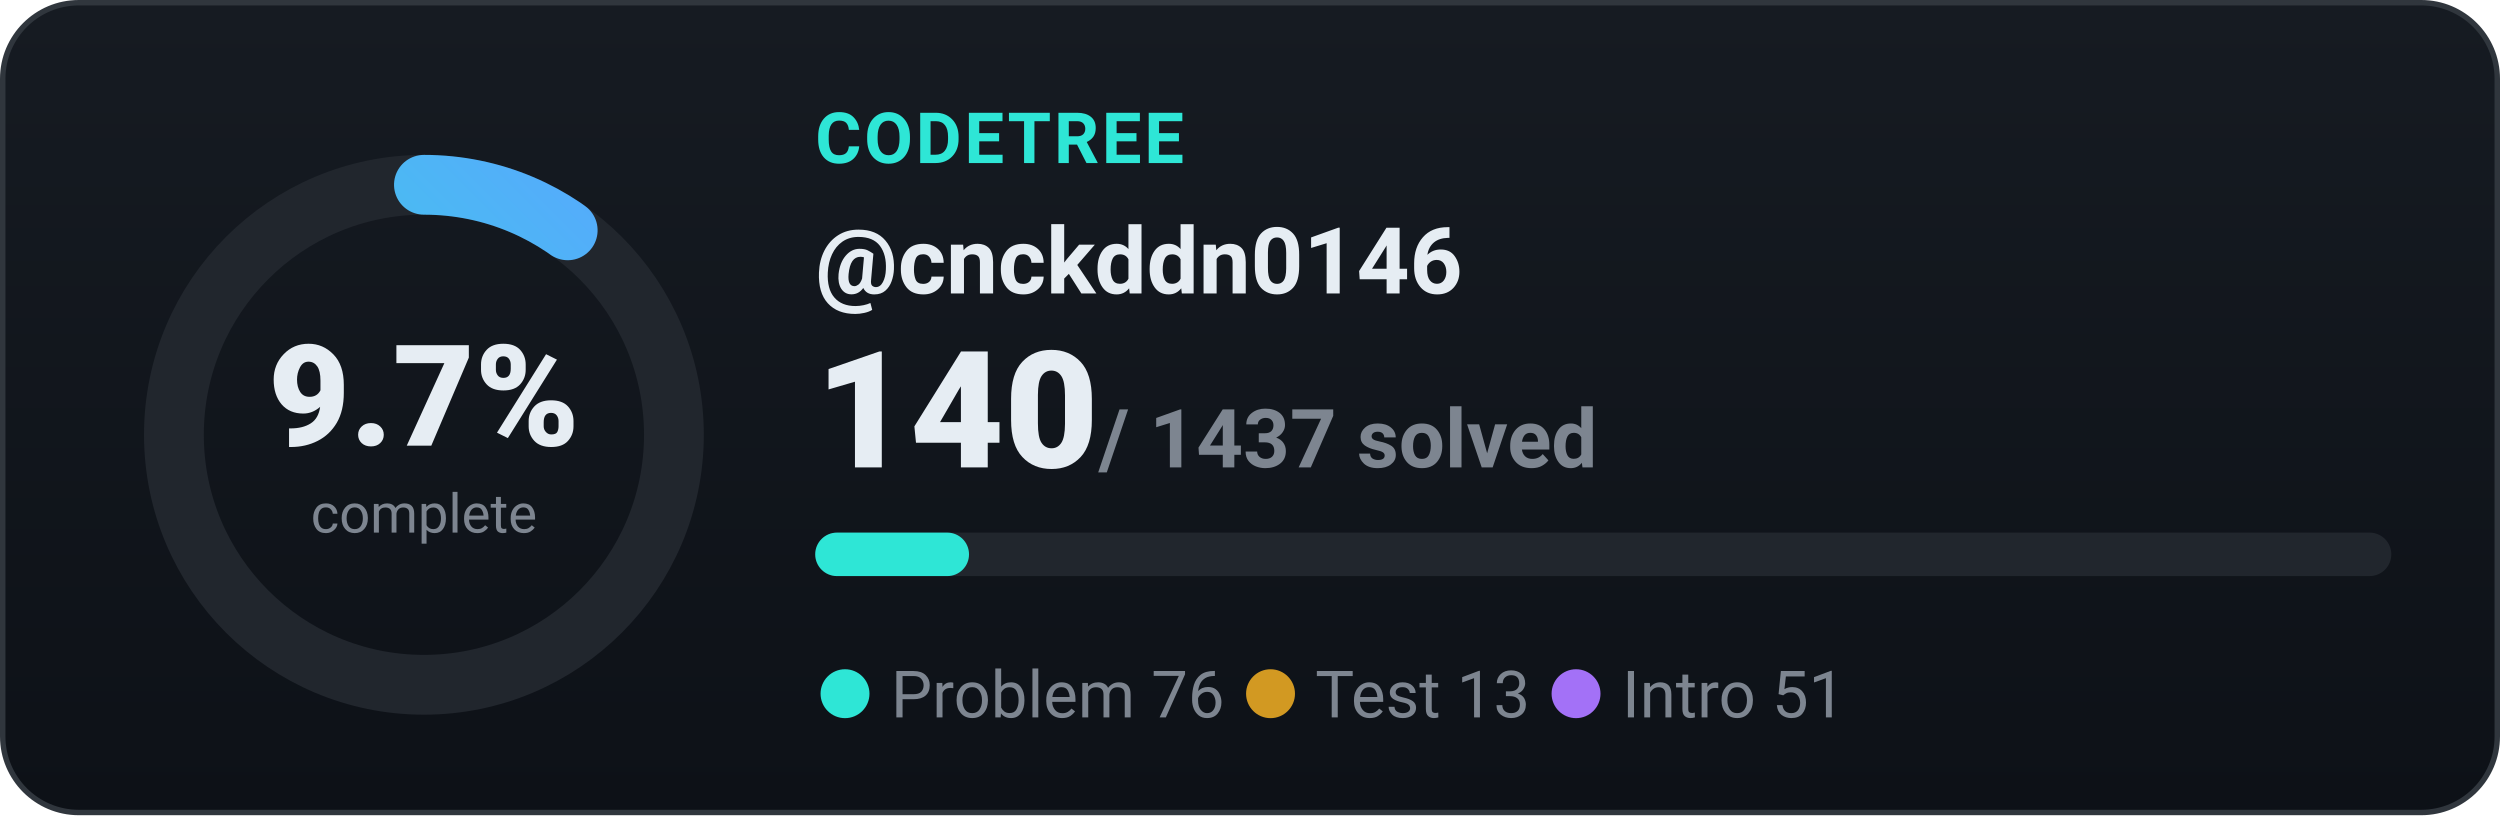
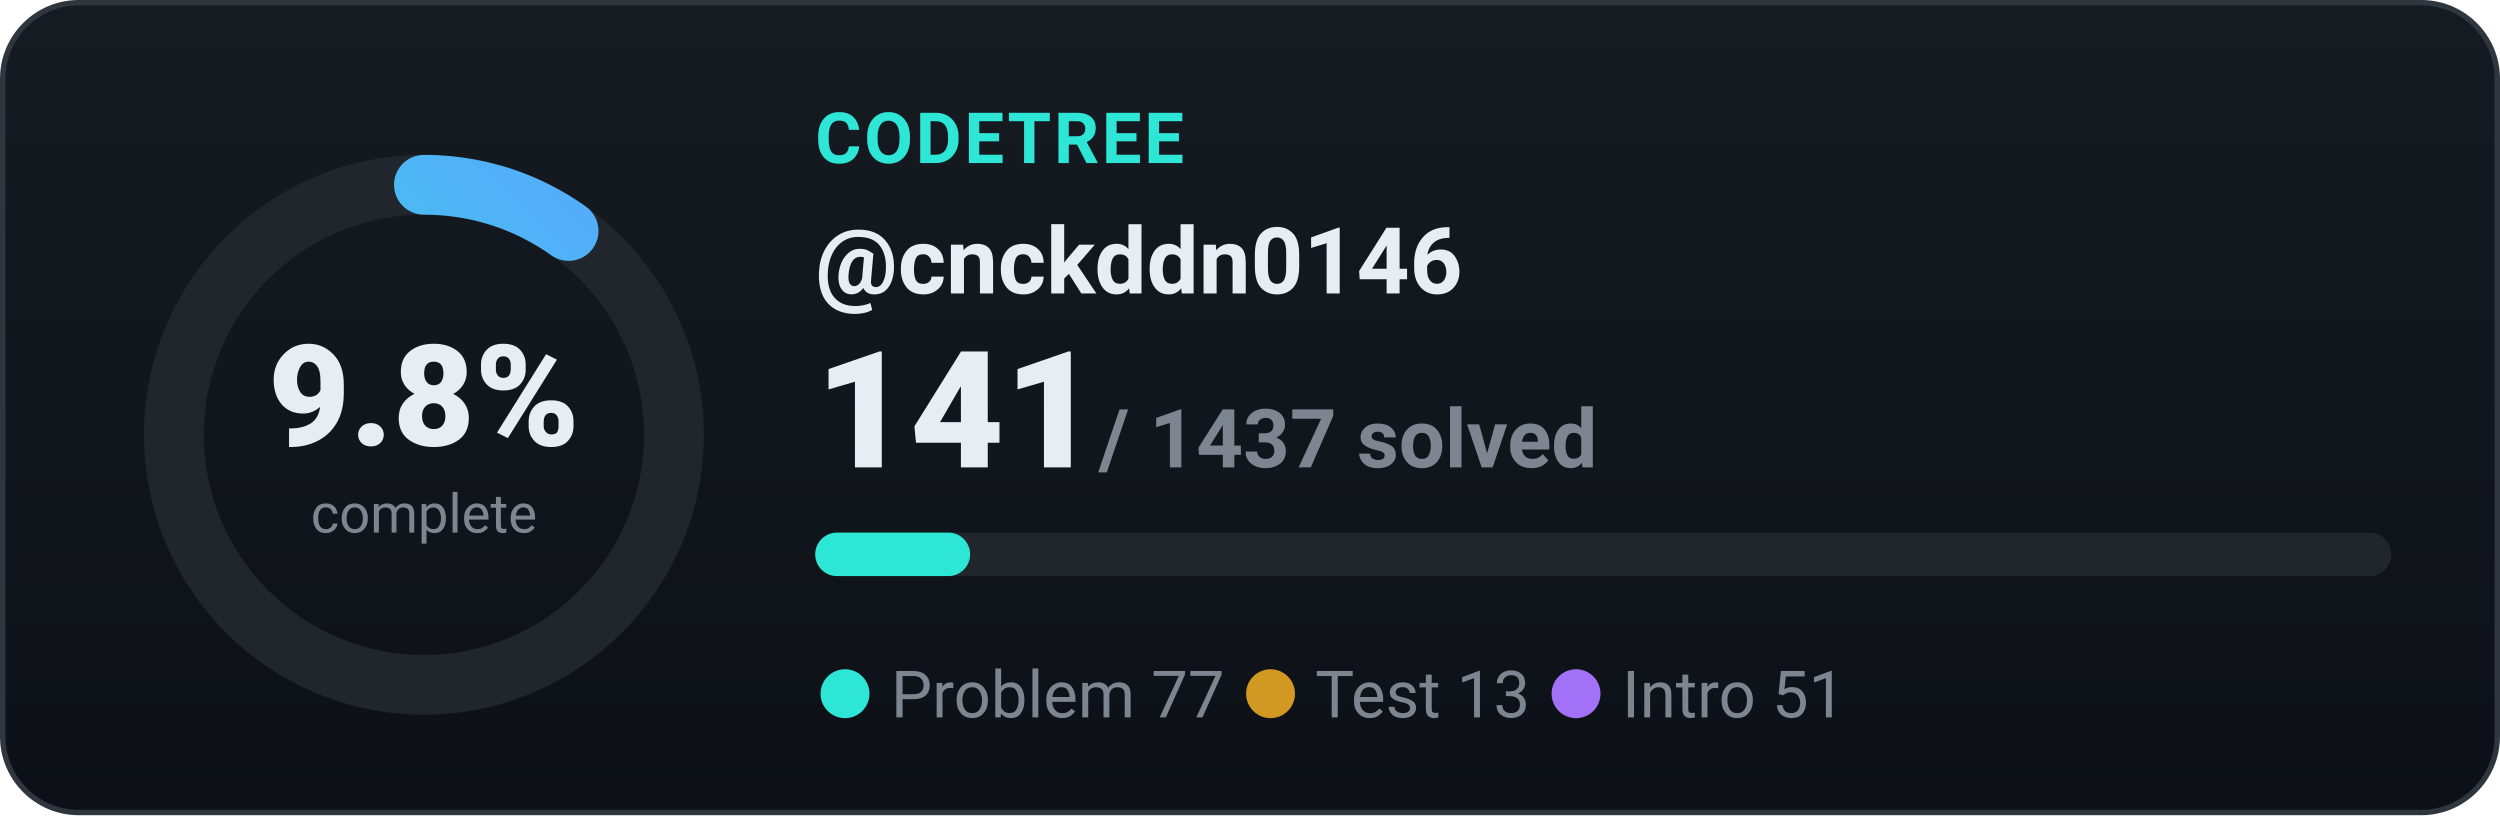
<svg xmlns="http://www.w3.org/2000/svg" width="460" height="150" viewBox="0 0 460 150" role="img" font-family="-apple-system,BlinkMacSystemFont,'Segoe UI',Roboto,'Apple SD Gothic Neo','Malgun Gothic',sans-serif">
  <defs>
    <linearGradient id="bgg" x1="0" y1="0" x2="0" y2="1">
      <stop offset="0" stop-color="#161b22" />
      <stop offset="1" stop-color="#0d1117" />
    </linearGradient>
    <linearGradient id="ring" x1="0" y1="0" x2="1" y2="1">
      <stop offset="0" stop-color="#2ee6d6" />
      <stop offset="1" stop-color="#58a6ff" />
    </linearGradient>
  </defs>
  <rect x="0.5" y="0.5" width="459" height="149" rx="14" fill="url(#bgg)" stroke="#30363d" />
  <circle cx="78" cy="80" r="46" fill="none" stroke="#21262d" stroke-width="11" />
-   <circle cx="78" cy="80" r="46" fill="none" stroke="url(#ring)" stroke-width="11" stroke-linecap="round" stroke-dasharray="28.2 289.0" transform="rotate(-90 78 80)" />
-   <text x="78" y="82" text-anchor="middle" font-size="26" font-weight="800" fill="#e6edf3">9.7%</text>
+   <circle cx="78" cy="80" r="46" fill="none" stroke="url(#ring)" stroke-width="11" stroke-linecap="round" stroke-dasharray="28.4 289.0" transform="rotate(-90 78 80)" />
+   <text x="78" y="82" text-anchor="middle" font-size="26" font-weight="800" fill="#e6edf3">9.8%</text>
  <text x="78" y="98" text-anchor="middle" font-size="10" fill="#7d8590">complete</text>
  <text x="150" y="30" font-size="13" font-weight="700" fill="#2ee6d6" letter-spacing="0.5">CODETREE</text>
  <text x="150" y="54" font-size="17" font-weight="700" fill="#e6edf3">@cnckddn0146</text>
-   <text x="150" y="86" font-size="30" font-weight="800" fill="#e6edf3">140<tspan font-size="15" font-weight="600" fill="#7d8590"> / 1437 solved</tspan>
+   <text x="150" y="86" font-size="30" font-weight="800" fill="#e6edf3">141<tspan font-size="15" font-weight="600" fill="#7d8590"> / 1437 solved</tspan>
  </text>
  <rect x="150" y="98" width="290" height="8" rx="4.0" fill="#21262d" />
-   <rect x="150" y="98" width="28.3" height="8" rx="4.0" fill="#2ee6d6" />
+   <rect x="150" y="98" width="28.5" height="8" rx="4.0" fill="#2ee6d6" />
  <text x="150" y="132" font-size="12" fill="#7d8590">
-     <tspan fill="#2ee6d6">●</tspan> Problem 76   <tspan fill="#d29922">●</tspan> Test 13   <tspan fill="#a371f7">●</tspan> Intro 51</text>
+     <tspan fill="#2ee6d6">●</tspan> Problem 77   <tspan fill="#d29922">●</tspan> Test 13   <tspan fill="#a371f7">●</tspan> Intro 51</text>
</svg>
